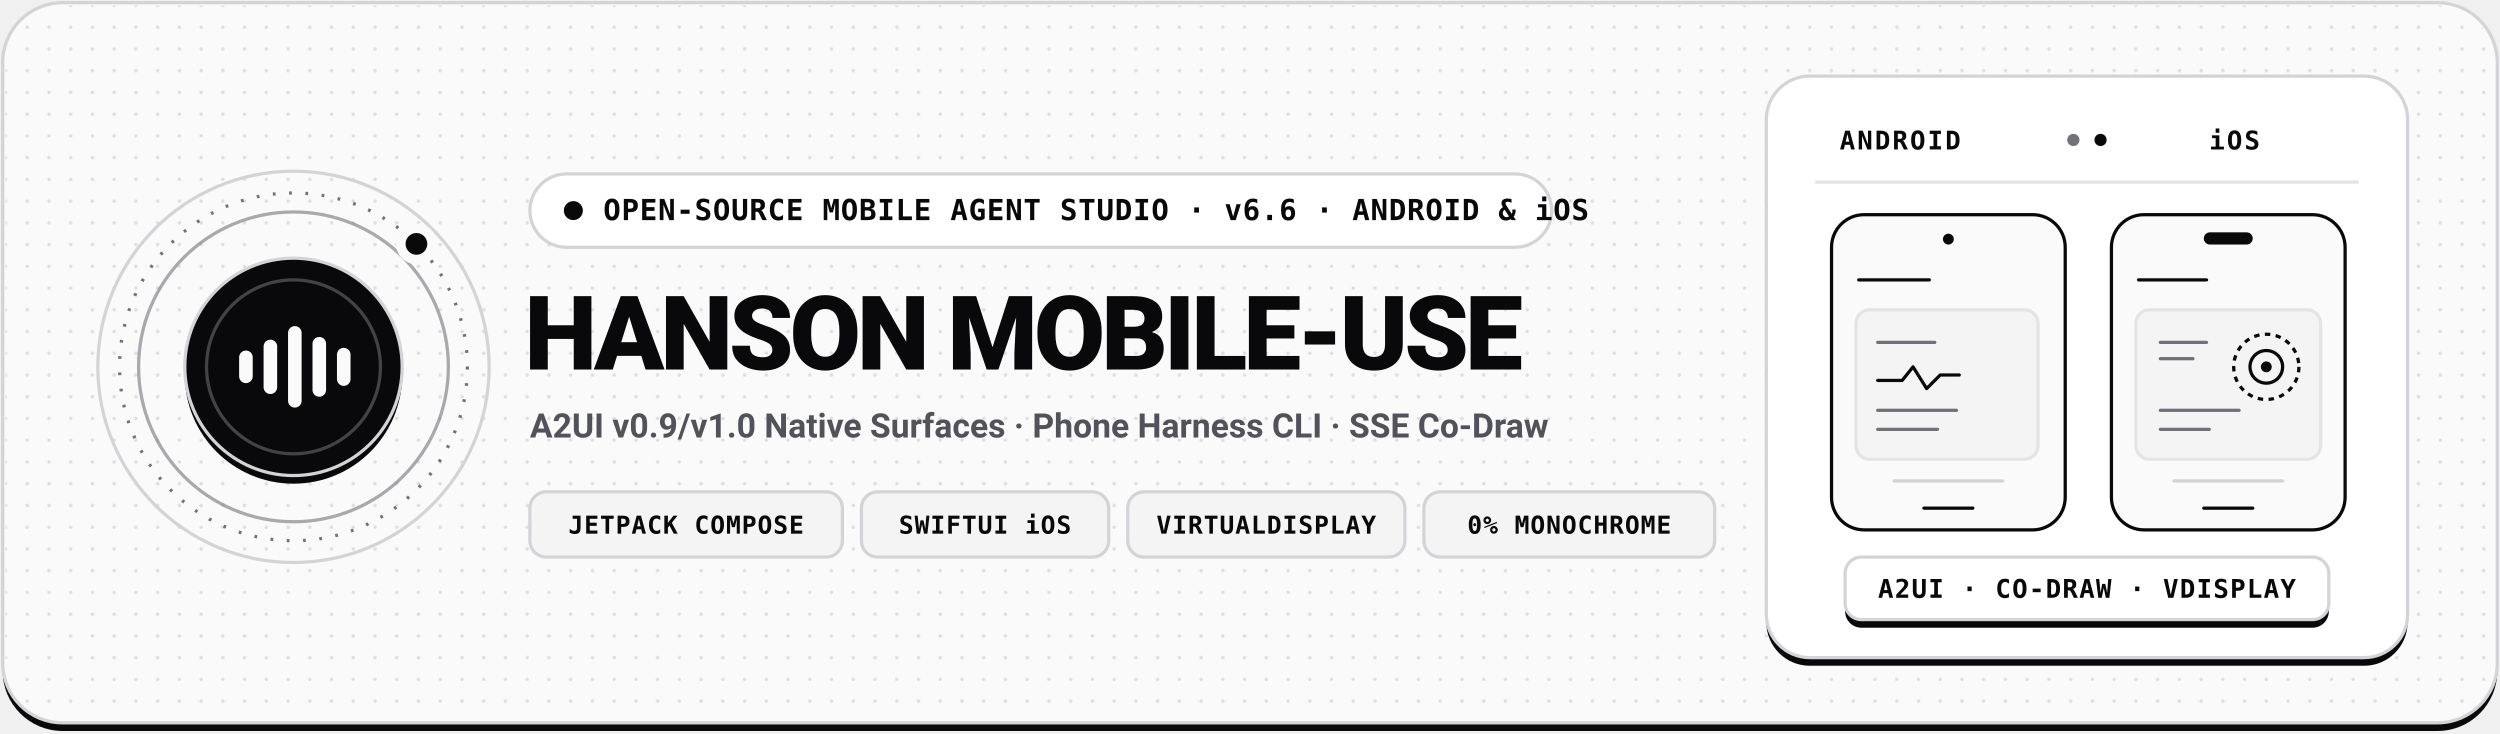
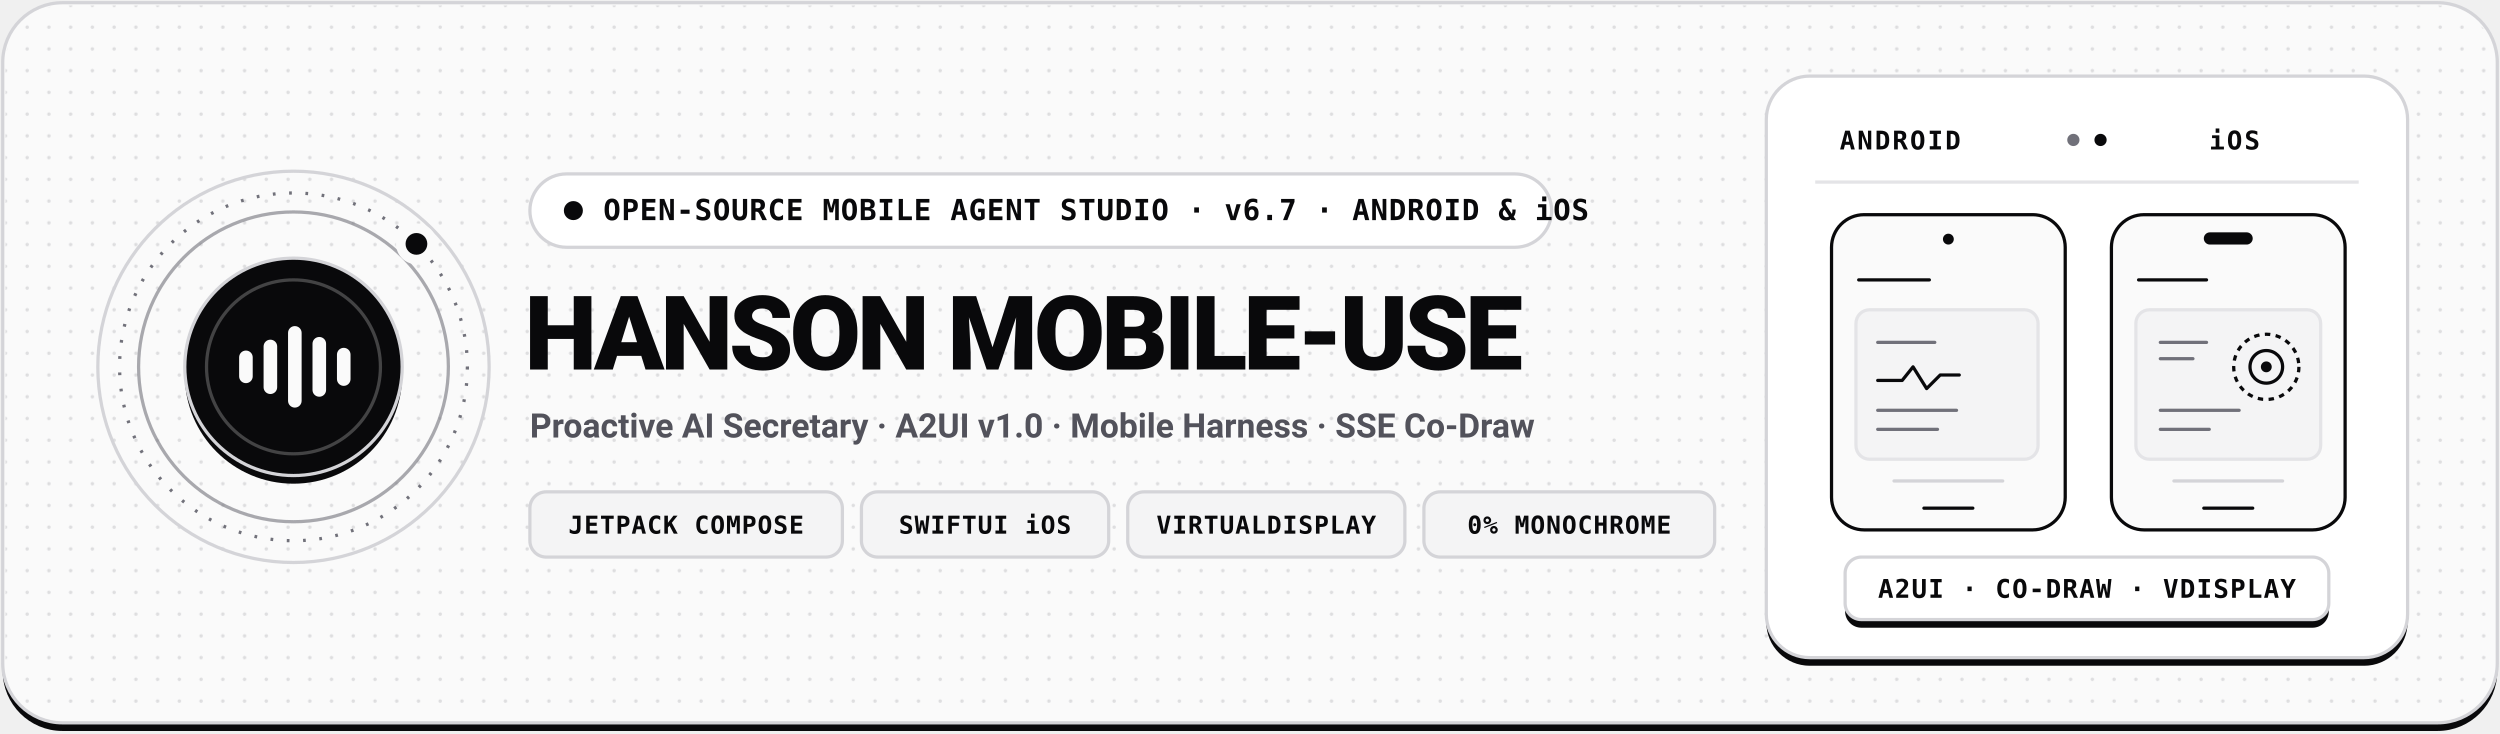
<svg xmlns="http://www.w3.org/2000/svg" width="920" height="270" viewBox="0 0 920 270" role="img" aria-labelledby="title description">
  <style>
    svg { font-family: -apple-system, BlinkMacSystemFont, "Segoe UI", Roboto, sans-serif; }
    .mono { font-family: ui-monospace, SFMono-Regular, Menlo, monospace; }
    text { fill: #09090B; }
    .secondary { fill: #52525B; }
    .frame { fill: #FFFFFF; stroke: #D4D4D8; stroke-width: 1.2; }
    .halo { transform-origin: 108px 135px; animation: pulseHalo 5s ease-in-out infinite; }
    .halo-outer { animation-delay: -1.4s; }
    .satellite { transform-origin: 108px 135px; animation: orbit 16s linear infinite; }
    .bar { transform-box: fill-box; transform-origin: center; animation: barWave 1.7s ease-in-out infinite alternate; }
    .bar:nth-child(1) { animation-delay: -.9s; }
    .bar:nth-child(2) { animation-delay: -.4s; }
    .bar:nth-child(3) { animation-delay: -1.4s; }
    .bar:nth-child(4) { animation-delay: -.7s; }
    .bar:nth-child(5) { animation-delay: -1.2s; }
    .live { animation: liveDot 2.8s ease-in-out infinite; }
    .hl-swipe { animation: highlightSweep 5s ease-in-out infinite; }
    .spotlight { transform-origin: 834px 135px; animation: pulseHalo 3.5s ease-in-out infinite; }
    .floating-tag { animation: tagFloat 5s ease-in-out infinite; }
    @keyframes pulseHalo { 0%, 100% { opacity: .48; transform: scale(.96); } 50% { opacity: .9; transform: scale(1.05); } }
    @keyframes orbit { to { transform: rotate(360deg); } }
    @keyframes barWave { 0%, 100% { transform: scaleY(.48); } 46% { transform: scaleY(1); } 72% { transform: scaleY(.72); } }
    @keyframes liveDot { 50% { opacity: .38; } }
    @keyframes highlightSweep {
      0%, 14% { opacity: 0; transform: translateX(-18px); }
      26% { opacity: .24; }
      65% { opacity: .24; }
      78%, 100% { opacity: 0; transform: translateX(104px); }
    }
    @keyframes tagFloat { 50% { transform: translateY(-3px); } }
    @media (prefers-reduced-motion: reduce) {
      .halo, .satellite, .bar, .live, .hl-swipe, .spotlight, .floating-tag { animation: none; }
      .hl-swipe { opacity: 0; }
    }
  </style>
  <defs>
    <pattern id="micro-grid" width="8" height="8" patternUnits="userSpaceOnUse">
      <circle cx="2" cy="2" r=".65" fill="#71717A" opacity=".2" />
    </pattern>
    <clipPath id="preview-screen">
      <rect x="683" y="114" width="67" height="55" rx="5" />
    </clipPath>
  </defs>
  <rect x="1" y="4" width="918" height="265" rx="22" fill="#09090B" />
  <rect x="1" y="1" width="918" height="265" rx="22" fill="#FAFAFA" stroke="#D4D4D8" stroke-width="1.2" />
  <rect x="2" y="2" width="916" height="263" rx="21" fill="url(#micro-grid)" />
  <g aria-hidden="true">
    <circle class="halo halo-outer" cx="108" cy="135" r="72" fill="none" stroke="#D4D4D8" stroke-width="1.2" />
    <circle class="halo" cx="108" cy="135" r="57" fill="none" stroke="#71717A" stroke-width="1.2" opacity=".6" />
    <circle cx="108" cy="135" r="64" fill="none" stroke="#71717A" stroke-width="1.2" stroke-dasharray="1 5" />
    <g class="satellite">
      <circle cx="153.25" cy="89.75" r="7.5" fill="#FAFAFA" />
      <circle cx="153.25" cy="89.75" r="4" fill="#09090B" />
    </g>
    <circle cx="108" cy="138" r="40" fill="#09090B" />
    <circle cx="108" cy="135" r="40" fill="#09090B" stroke="#D4D4D8" stroke-width="1.2" />
    <circle cx="108" cy="135" r="32" fill="none" stroke="#FAFAFA" stroke-opacity=".24" stroke-width="1.2" />
    <g fill="#FAFAFA">
      <rect class="bar" x="88" y="129" width="5" height="12" rx="2.5" />
      <rect class="bar" x="97" y="125" width="5" height="20" rx="2.5" />
      <rect class="bar" x="106" y="120" width="5" height="30" rx="2.5" />
      <rect class="bar" x="115" y="124" width="5" height="22" rx="2.5" />
      <rect class="bar" x="124" y="128" width="5" height="14" rx="2.5" />
    </g>
  </g>
  <g>
    <rect class="frame" x="195" y="64" width="376" height="27" rx="13.5" />
    <circle class="live" cx="211" cy="77.5" r="3.5" fill="#09090B" />
-     <text class="mono" x="222" y="81" font-size="10.7" font-weight="650" letter-spacing=".28">OPEN-SOURCE MOBILE AGENT STUDIO · v6.6 · ANDROID &amp; iOS</text>
+     <text class="mono" x="222" y="81" font-size="10.7" font-weight="650" letter-spacing=".28">OPEN-SOURCE MOBILE AGENT STUDIO · v6.7 · ANDROID &amp; iOS</text>
    <text x="193" y="136" font-size="38" font-weight="800" letter-spacing="-1.45">HANSON MOBILE-USE</text>
-     <text class="secondary" x="195" y="161" font-size="12.4" font-weight="600">A2UI v0.9/v1.0 Native Surfaces · Phone Harness CLI · SSE Co-Draw</text>
+     <text class="secondary" x="195" y="161" font-size="12.4" font-weight="600">Proactive AI Secretary · A2UI v1.0 · Mobile Harness · SSE Co-Draw</text>
    <g fill="#F4F4F5" stroke="#D4D4D8" stroke-width="1.2">
      <rect x="195" y="181" width="115" height="24" rx="6" />
      <rect x="317" y="181" width="91" height="24" rx="6" />
      <rect x="415" y="181" width="102" height="24" rx="6" />
      <rect x="524" y="181" width="107" height="24" rx="6" />
    </g>
    <g class="mono" font-size="9.1" font-weight="650" letter-spacing=".32" text-anchor="middle">
      <text x="252.5" y="196.4">JETPACK COMPOSE</text>
      <text x="362.5" y="196.4">SWIFTUI iOS</text>
      <text x="466" y="196.4">VIRTUALDISPLAY</text>
      <text x="577.5" y="196.4">0% MONOCHROME</text>
    </g>
  </g>
  <g>
    <rect x="650" y="31" width="236" height="214" rx="16" fill="#09090B" />
    <rect class="frame" x="650" y="28" width="236" height="214" rx="16" />
    <path d="M668 67H868" fill="none" stroke="#E4E4E7" stroke-width="1.2" />
    <g class="mono secondary" font-size="9.5" font-weight="650" letter-spacing=".75">
      <text x="677" y="55">ANDROID</text>
      <text x="813" y="55">iOS</text>
    </g>
    <circle cx="763" cy="51.5" r="2.25" fill="#71717A" />
    <circle cx="773" cy="51.5" r="2.25" fill="#09090B" />
    <g fill="#FAFAFA" stroke="#09090B" stroke-width="1.2">
      <rect x="674" y="79" width="86" height="116" rx="12" />
      <rect x="777" y="79" width="86" height="116" rx="12" />
    </g>
    <circle cx="717" cy="88" r="2" fill="#09090B" />
    <rect x="811" y="85.5" width="18" height="4.5" rx="2.25" fill="#09090B" />
    <g fill="#F4F4F5" stroke="#E4E4E7" stroke-width="1.2">
      <rect x="683" y="114" width="67" height="55" rx="5" />
      <rect x="786" y="114" width="68" height="55" rx="5" />
    </g>
    <g fill="none" stroke-linecap="round" stroke-width="1.2">
      <path d="M684 103h26m77 0h25" stroke="#09090B" />
      <path d="M691 151h29m-29 7h22m82-7h29m-29 7h18" stroke="#71717A" />
      <path d="M691 126h21m83 0h17m-17 6h12" stroke="#71717A" />
      <path d="M697 177h40m63 0h40" stroke="#D4D4D8" />
      <path d="M708 187h18m85 0h18" stroke="#09090B" />
    </g>
    <path d="M691 140h9l4-5 5 8 5-5h7" fill="none" stroke="#09090B" stroke-width="1.2" stroke-linecap="round" stroke-linejoin="round" />
    <g clip-path="url(#preview-screen)">
      <path class="hl-swipe" d="M654 169l30-55h14l-30 55z" fill="#09090B" opacity="0" />
    </g>
    <circle class="spotlight" cx="834" cy="135" r="12" fill="none" stroke="#09090B" stroke-width="1.2" stroke-dasharray="2 2" />
    <circle cx="834" cy="135" r="6" fill="none" stroke="#09090B" stroke-width="1.2" />
    <circle cx="834" cy="135" r="2" fill="#09090B" />
    <g class="floating-tag">
      <rect x="679" y="208" width="178" height="23" rx="6" fill="#09090B" />
      <rect class="frame" x="679" y="205" width="178" height="23" rx="6" />
      <text class="mono" x="768" y="220" font-size="9.5" font-weight="650" letter-spacing=".45" text-anchor="middle">A2UI · CO-DRAW · VDISPLAY</text>
    </g>
  </g>
</svg>
